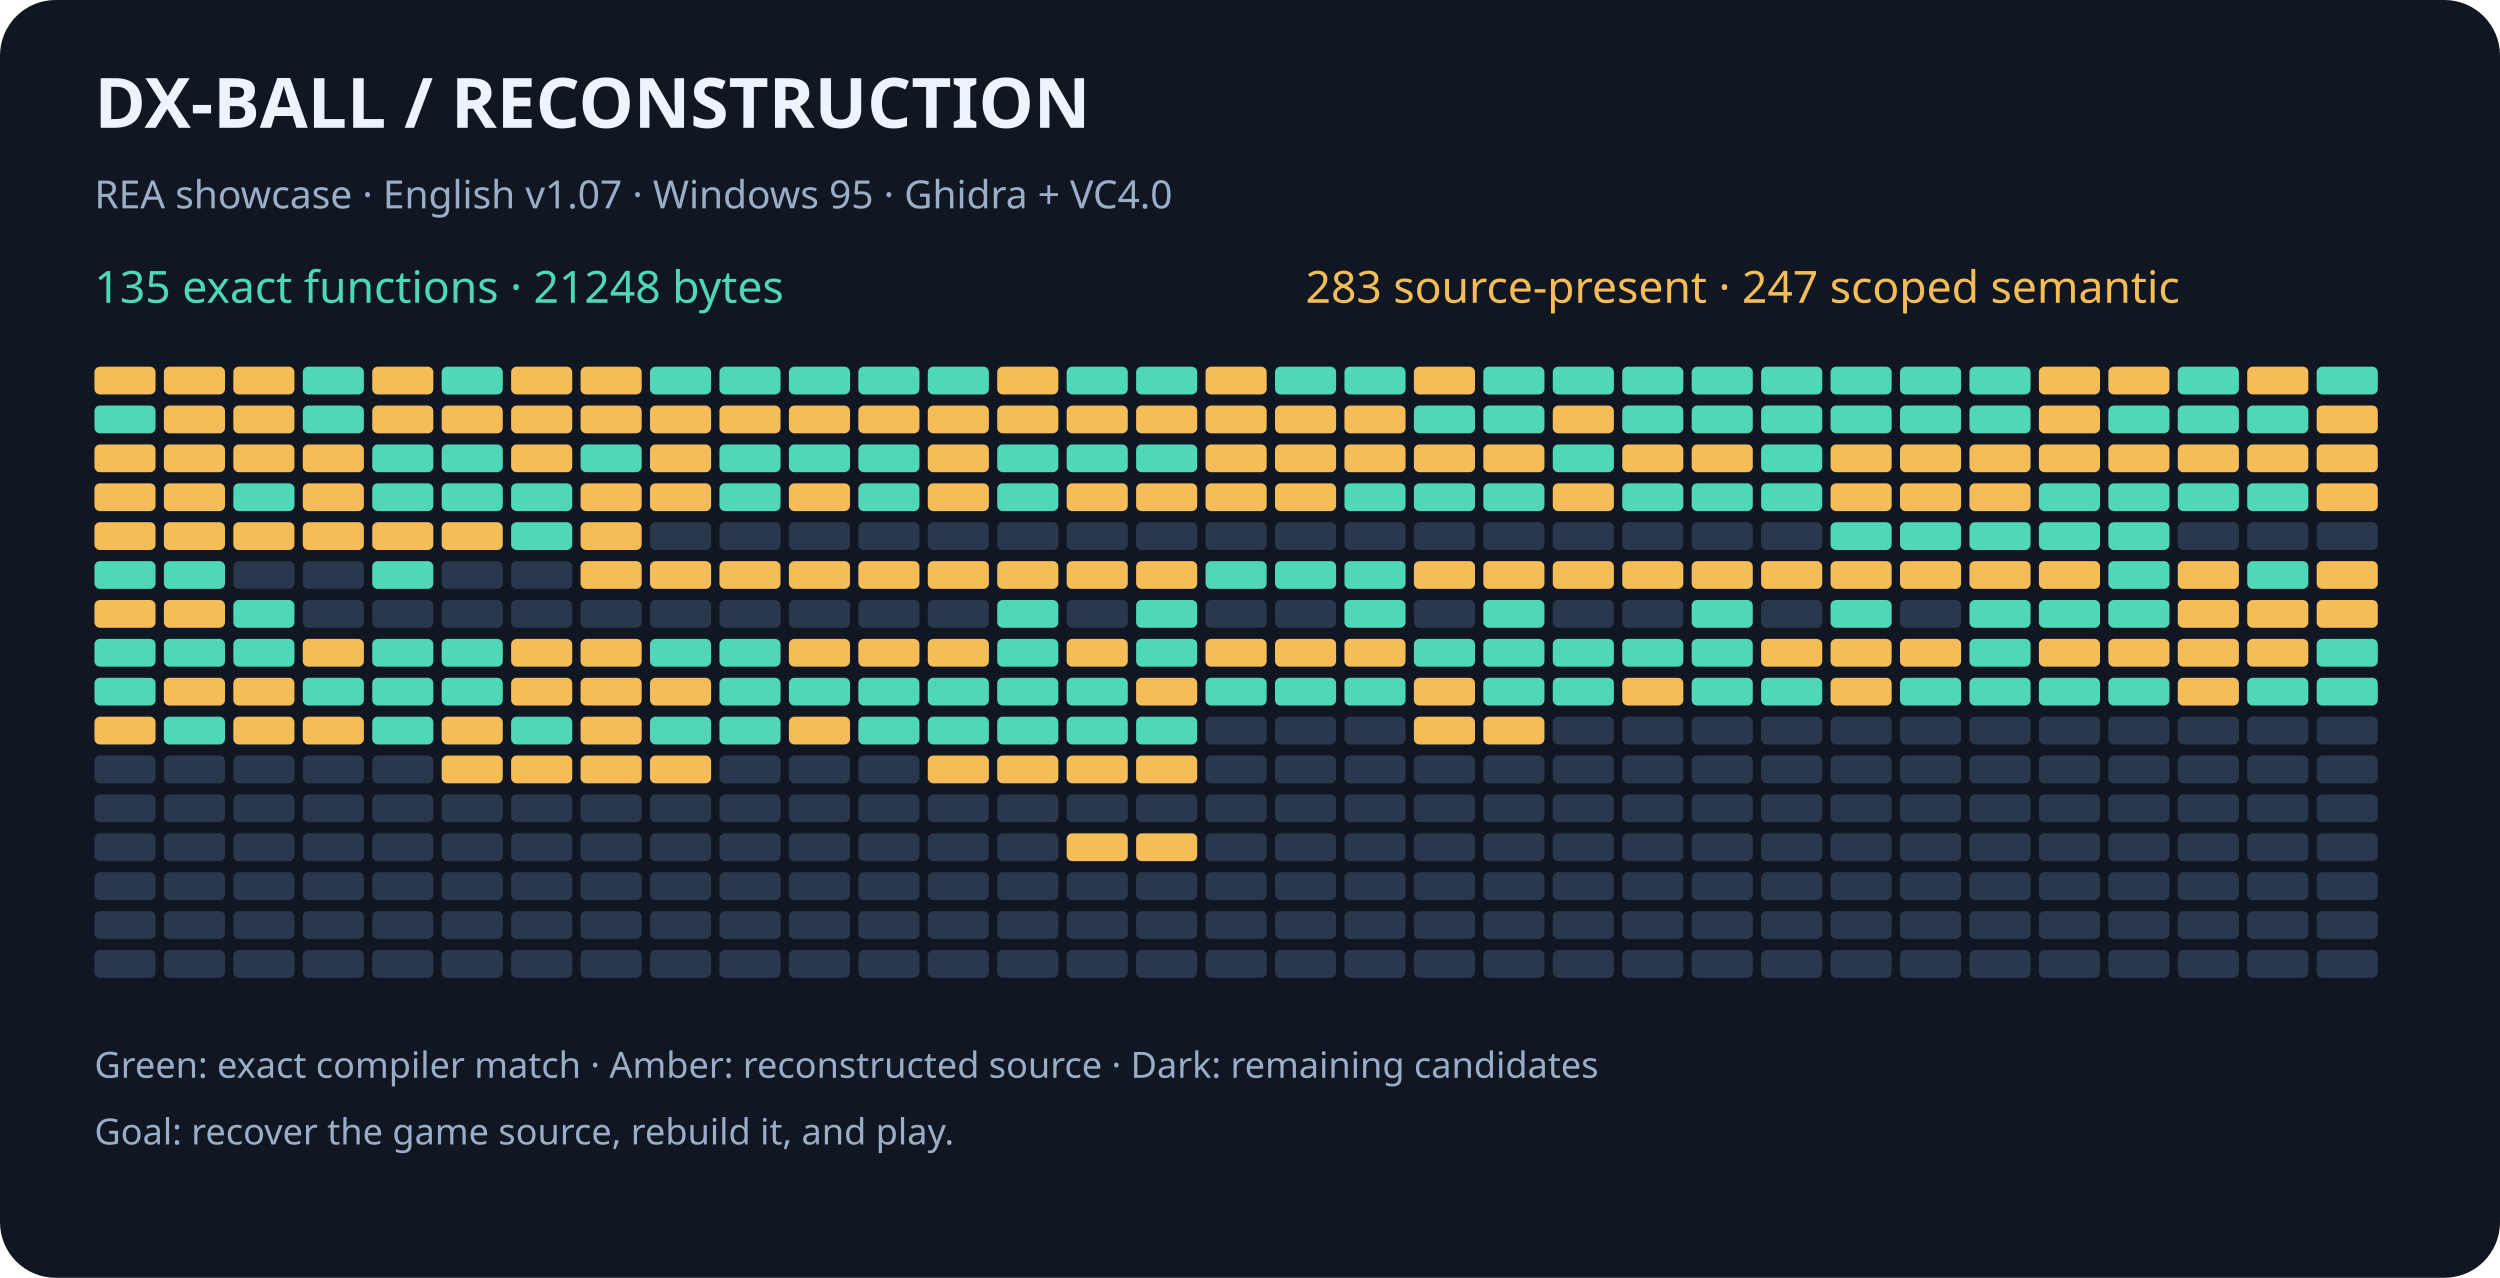
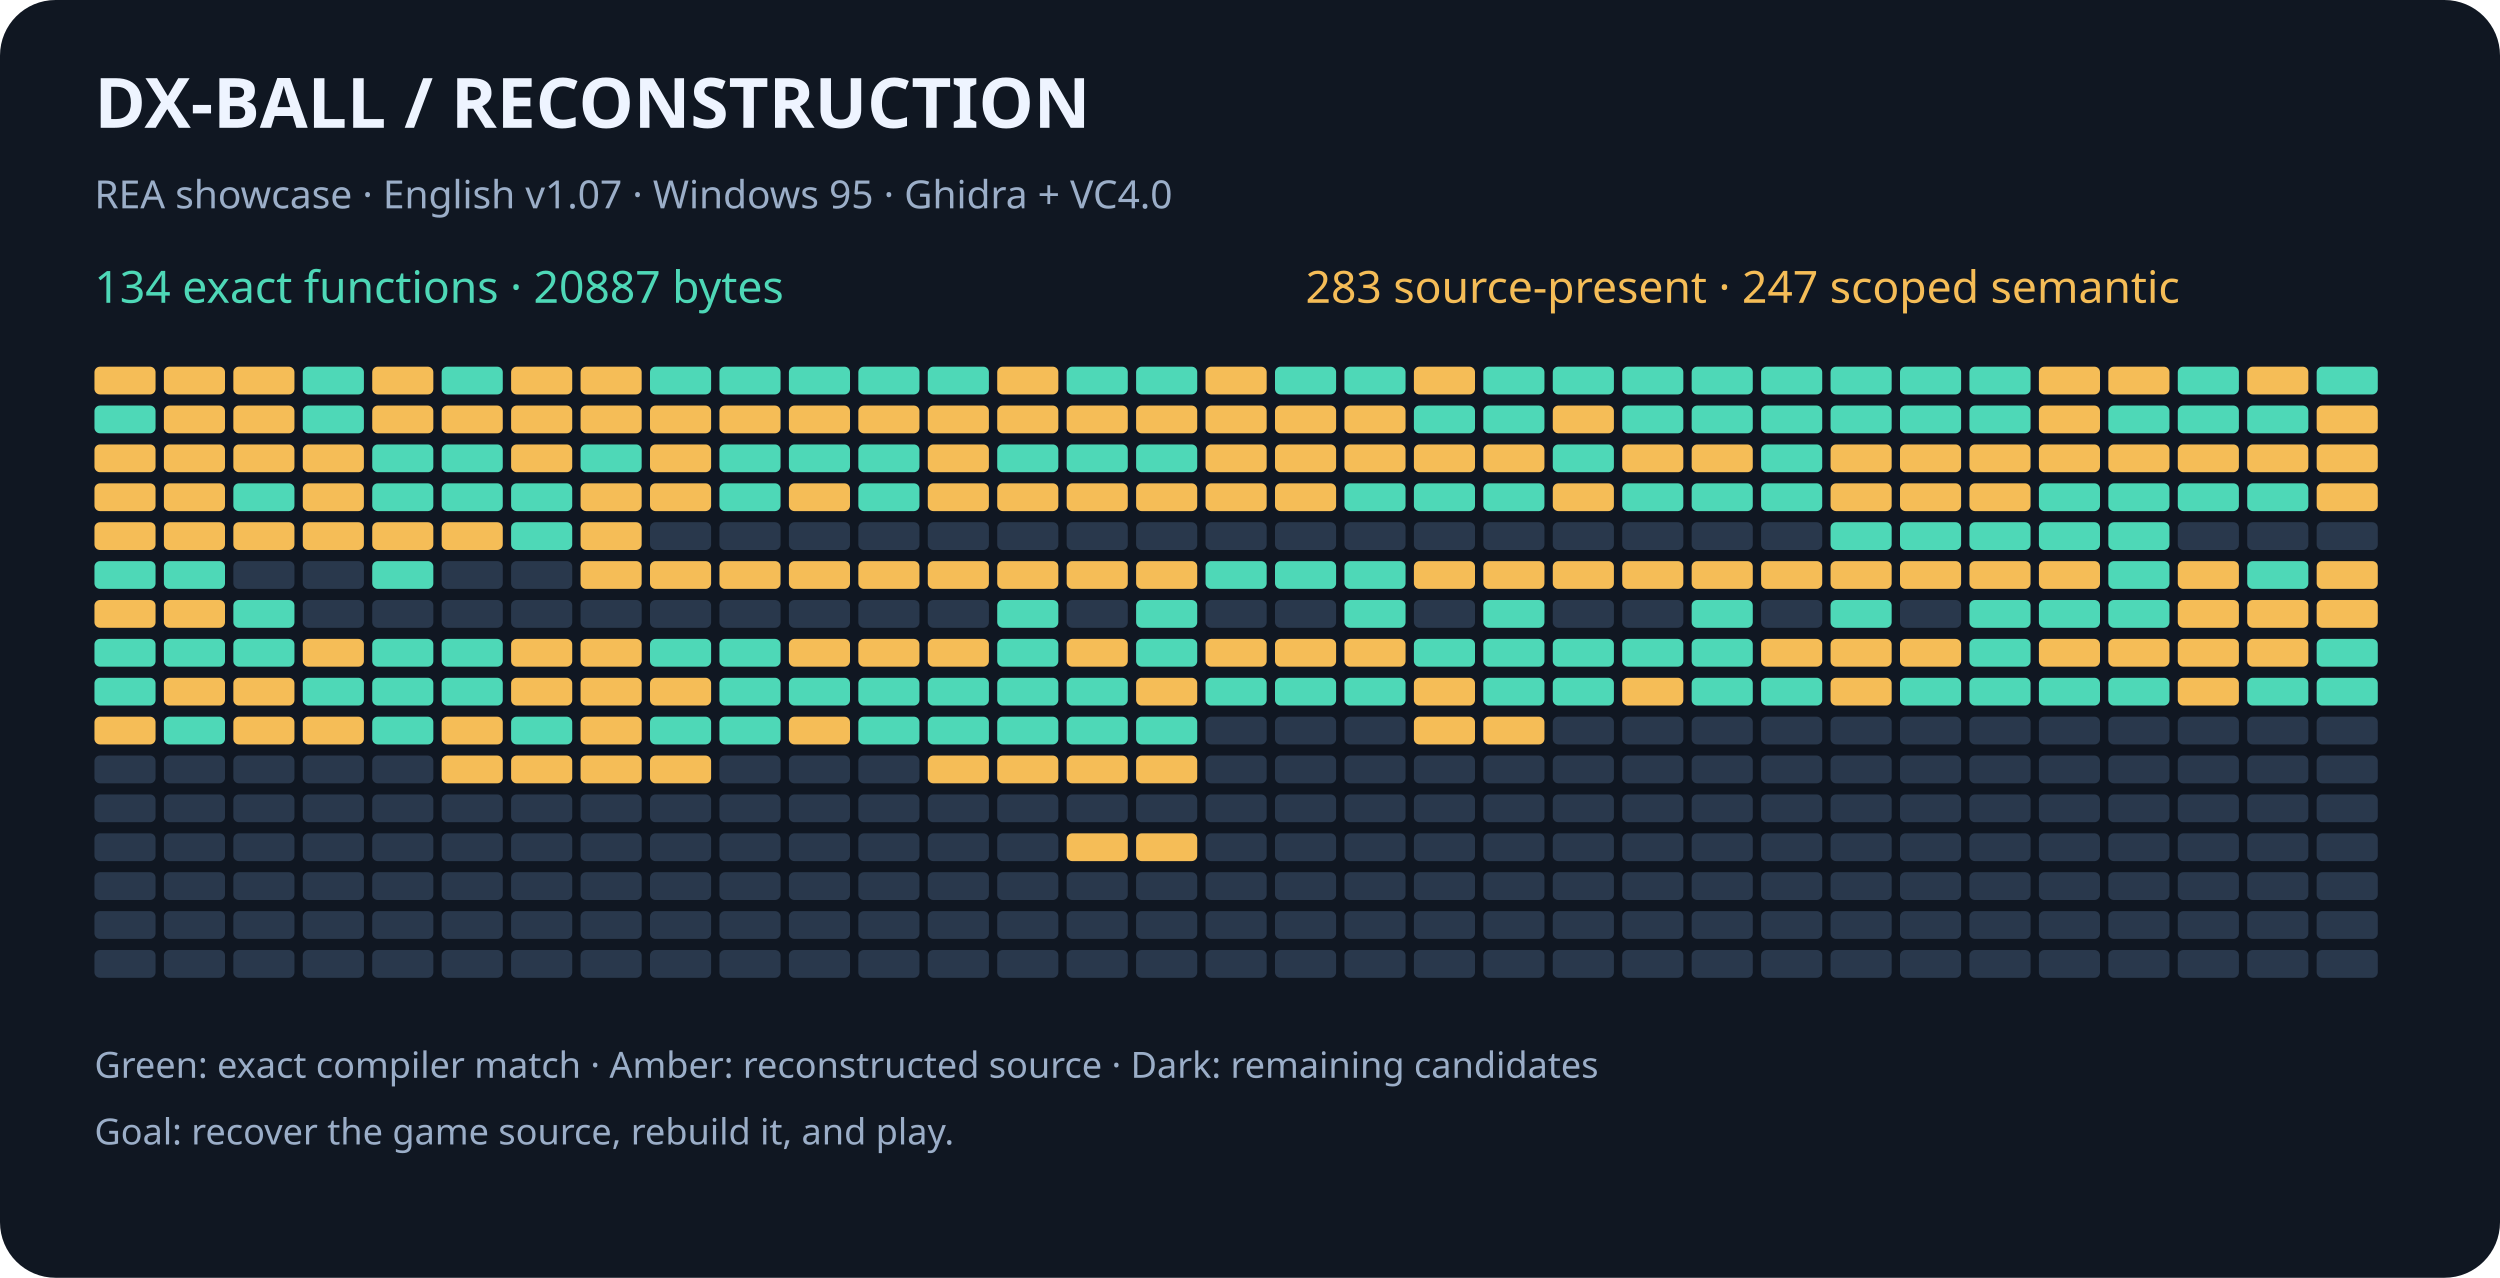
<svg xmlns="http://www.w3.org/2000/svg" width="900" height="460" viewBox="0 0 900 460" role="img" aria-labelledby="title desc">
  <rect width="900" height="460" rx="20" fill="#101722" />
  <g font-family="sans-serif">
    <text x="34" y="46" fill="#eef4ff" font-size="25" font-weight="bold">DX-BALL  /  RECONSTRUCTION</text>
    <text x="34" y="75" fill="#9baec8" font-size="14">REA showcase · English v1.07 · Windows 95 · Ghidra + VC4.0</text>
-     <text x="34" y="109" fill="#4ed8b7" font-size="16">135 exact functions · 21248 bytes</text>
+     <text x="34" y="109" fill="#4ed8b7" font-size="16">134 exact functions · 20887 bytes</text>
    <text x="470" y="109" fill="#f5bd57" font-size="16">283 source-present · 247 scoped semantic</text>
    <rect x="34" y="132" width="22" height="10" rx="2" fill="#f5bd57" />
    <rect x="59" y="132" width="22" height="10" rx="2" fill="#f5bd57" />
    <rect x="84" y="132" width="22" height="10" rx="2" fill="#f5bd57" />
    <rect x="109" y="132" width="22" height="10" rx="2" fill="#4ed8b7" />
    <rect x="134" y="132" width="22" height="10" rx="2" fill="#f5bd57" />
    <rect x="159" y="132" width="22" height="10" rx="2" fill="#4ed8b7" />
    <rect x="184" y="132" width="22" height="10" rx="2" fill="#f5bd57" />
    <rect x="209" y="132" width="22" height="10" rx="2" fill="#f5bd57" />
    <rect x="234" y="132" width="22" height="10" rx="2" fill="#4ed8b7" />
    <rect x="259" y="132" width="22" height="10" rx="2" fill="#4ed8b7" />
    <rect x="284" y="132" width="22" height="10" rx="2" fill="#4ed8b7" />
    <rect x="309" y="132" width="22" height="10" rx="2" fill="#4ed8b7" />
    <rect x="334" y="132" width="22" height="10" rx="2" fill="#4ed8b7" />
    <rect x="359" y="132" width="22" height="10" rx="2" fill="#f5bd57" />
    <rect x="384" y="132" width="22" height="10" rx="2" fill="#4ed8b7" />
    <rect x="409" y="132" width="22" height="10" rx="2" fill="#4ed8b7" />
    <rect x="434" y="132" width="22" height="10" rx="2" fill="#f5bd57" />
    <rect x="459" y="132" width="22" height="10" rx="2" fill="#4ed8b7" />
    <rect x="484" y="132" width="22" height="10" rx="2" fill="#4ed8b7" />
    <rect x="509" y="132" width="22" height="10" rx="2" fill="#f5bd57" />
    <rect x="534" y="132" width="22" height="10" rx="2" fill="#4ed8b7" />
    <rect x="559" y="132" width="22" height="10" rx="2" fill="#4ed8b7" />
    <rect x="584" y="132" width="22" height="10" rx="2" fill="#4ed8b7" />
    <rect x="609" y="132" width="22" height="10" rx="2" fill="#4ed8b7" />
    <rect x="634" y="132" width="22" height="10" rx="2" fill="#4ed8b7" />
    <rect x="659" y="132" width="22" height="10" rx="2" fill="#4ed8b7" />
    <rect x="684" y="132" width="22" height="10" rx="2" fill="#4ed8b7" />
    <rect x="709" y="132" width="22" height="10" rx="2" fill="#4ed8b7" />
    <rect x="734" y="132" width="22" height="10" rx="2" fill="#f5bd57" />
    <rect x="759" y="132" width="22" height="10" rx="2" fill="#f5bd57" />
    <rect x="784" y="132" width="22" height="10" rx="2" fill="#4ed8b7" />
    <rect x="809" y="132" width="22" height="10" rx="2" fill="#f5bd57" />
    <rect x="834" y="132" width="22" height="10" rx="2" fill="#4ed8b7" />
    <rect x="34" y="146" width="22" height="10" rx="2" fill="#4ed8b7" />
    <rect x="59" y="146" width="22" height="10" rx="2" fill="#f5bd57" />
    <rect x="84" y="146" width="22" height="10" rx="2" fill="#f5bd57" />
    <rect x="109" y="146" width="22" height="10" rx="2" fill="#4ed8b7" />
    <rect x="134" y="146" width="22" height="10" rx="2" fill="#f5bd57" />
    <rect x="159" y="146" width="22" height="10" rx="2" fill="#f5bd57" />
    <rect x="184" y="146" width="22" height="10" rx="2" fill="#f5bd57" />
    <rect x="209" y="146" width="22" height="10" rx="2" fill="#f5bd57" />
    <rect x="234" y="146" width="22" height="10" rx="2" fill="#f5bd57" />
    <rect x="259" y="146" width="22" height="10" rx="2" fill="#f5bd57" />
    <rect x="284" y="146" width="22" height="10" rx="2" fill="#f5bd57" />
    <rect x="309" y="146" width="22" height="10" rx="2" fill="#f5bd57" />
    <rect x="334" y="146" width="22" height="10" rx="2" fill="#f5bd57" />
    <rect x="359" y="146" width="22" height="10" rx="2" fill="#f5bd57" />
    <rect x="384" y="146" width="22" height="10" rx="2" fill="#f5bd57" />
    <rect x="409" y="146" width="22" height="10" rx="2" fill="#f5bd57" />
    <rect x="434" y="146" width="22" height="10" rx="2" fill="#f5bd57" />
    <rect x="459" y="146" width="22" height="10" rx="2" fill="#f5bd57" />
    <rect x="484" y="146" width="22" height="10" rx="2" fill="#f5bd57" />
    <rect x="509" y="146" width="22" height="10" rx="2" fill="#4ed8b7" />
    <rect x="534" y="146" width="22" height="10" rx="2" fill="#4ed8b7" />
    <rect x="559" y="146" width="22" height="10" rx="2" fill="#f5bd57" />
    <rect x="584" y="146" width="22" height="10" rx="2" fill="#4ed8b7" />
    <rect x="609" y="146" width="22" height="10" rx="2" fill="#4ed8b7" />
    <rect x="634" y="146" width="22" height="10" rx="2" fill="#4ed8b7" />
    <rect x="659" y="146" width="22" height="10" rx="2" fill="#4ed8b7" />
    <rect x="684" y="146" width="22" height="10" rx="2" fill="#4ed8b7" />
    <rect x="709" y="146" width="22" height="10" rx="2" fill="#4ed8b7" />
    <rect x="734" y="146" width="22" height="10" rx="2" fill="#f5bd57" />
    <rect x="759" y="146" width="22" height="10" rx="2" fill="#4ed8b7" />
    <rect x="784" y="146" width="22" height="10" rx="2" fill="#4ed8b7" />
    <rect x="809" y="146" width="22" height="10" rx="2" fill="#4ed8b7" />
    <rect x="834" y="146" width="22" height="10" rx="2" fill="#f5bd57" />
    <rect x="34" y="160" width="22" height="10" rx="2" fill="#f5bd57" />
    <rect x="59" y="160" width="22" height="10" rx="2" fill="#f5bd57" />
    <rect x="84" y="160" width="22" height="10" rx="2" fill="#f5bd57" />
    <rect x="109" y="160" width="22" height="10" rx="2" fill="#f5bd57" />
    <rect x="134" y="160" width="22" height="10" rx="2" fill="#4ed8b7" />
    <rect x="159" y="160" width="22" height="10" rx="2" fill="#4ed8b7" />
    <rect x="184" y="160" width="22" height="10" rx="2" fill="#f5bd57" />
    <rect x="209" y="160" width="22" height="10" rx="2" fill="#4ed8b7" />
    <rect x="234" y="160" width="22" height="10" rx="2" fill="#f5bd57" />
    <rect x="259" y="160" width="22" height="10" rx="2" fill="#4ed8b7" />
    <rect x="284" y="160" width="22" height="10" rx="2" fill="#4ed8b7" />
    <rect x="309" y="160" width="22" height="10" rx="2" fill="#4ed8b7" />
    <rect x="334" y="160" width="22" height="10" rx="2" fill="#f5bd57" />
    <rect x="359" y="160" width="22" height="10" rx="2" fill="#4ed8b7" />
    <rect x="384" y="160" width="22" height="10" rx="2" fill="#4ed8b7" />
    <rect x="409" y="160" width="22" height="10" rx="2" fill="#4ed8b7" />
    <rect x="434" y="160" width="22" height="10" rx="2" fill="#f5bd57" />
    <rect x="459" y="160" width="22" height="10" rx="2" fill="#f5bd57" />
    <rect x="484" y="160" width="22" height="10" rx="2" fill="#f5bd57" />
    <rect x="509" y="160" width="22" height="10" rx="2" fill="#f5bd57" />
    <rect x="534" y="160" width="22" height="10" rx="2" fill="#f5bd57" />
    <rect x="559" y="160" width="22" height="10" rx="2" fill="#4ed8b7" />
    <rect x="584" y="160" width="22" height="10" rx="2" fill="#f5bd57" />
    <rect x="609" y="160" width="22" height="10" rx="2" fill="#f5bd57" />
    <rect x="634" y="160" width="22" height="10" rx="2" fill="#4ed8b7" />
    <rect x="659" y="160" width="22" height="10" rx="2" fill="#f5bd57" />
    <rect x="684" y="160" width="22" height="10" rx="2" fill="#f5bd57" />
    <rect x="709" y="160" width="22" height="10" rx="2" fill="#f5bd57" />
    <rect x="734" y="160" width="22" height="10" rx="2" fill="#f5bd57" />
    <rect x="759" y="160" width="22" height="10" rx="2" fill="#f5bd57" />
    <rect x="784" y="160" width="22" height="10" rx="2" fill="#f5bd57" />
    <rect x="809" y="160" width="22" height="10" rx="2" fill="#f5bd57" />
    <rect x="834" y="160" width="22" height="10" rx="2" fill="#f5bd57" />
    <rect x="34" y="174" width="22" height="10" rx="2" fill="#f5bd57" />
    <rect x="59" y="174" width="22" height="10" rx="2" fill="#f5bd57" />
    <rect x="84" y="174" width="22" height="10" rx="2" fill="#4ed8b7" />
    <rect x="109" y="174" width="22" height="10" rx="2" fill="#f5bd57" />
    <rect x="134" y="174" width="22" height="10" rx="2" fill="#4ed8b7" />
    <rect x="159" y="174" width="22" height="10" rx="2" fill="#4ed8b7" />
    <rect x="184" y="174" width="22" height="10" rx="2" fill="#4ed8b7" />
    <rect x="209" y="174" width="22" height="10" rx="2" fill="#f5bd57" />
    <rect x="234" y="174" width="22" height="10" rx="2" fill="#f5bd57" />
    <rect x="259" y="174" width="22" height="10" rx="2" fill="#4ed8b7" />
    <rect x="284" y="174" width="22" height="10" rx="2" fill="#f5bd57" />
    <rect x="309" y="174" width="22" height="10" rx="2" fill="#4ed8b7" />
    <rect x="334" y="174" width="22" height="10" rx="2" fill="#f5bd57" />
-     <rect x="359" y="174" width="22" height="10" rx="2" fill="#4ed8b7" />
+     <rect x="359" y="174" width="22" height="10" rx="2" fill="#f5bd57" />
    <rect x="384" y="174" width="22" height="10" rx="2" fill="#f5bd57" />
    <rect x="409" y="174" width="22" height="10" rx="2" fill="#f5bd57" />
    <rect x="434" y="174" width="22" height="10" rx="2" fill="#f5bd57" />
    <rect x="459" y="174" width="22" height="10" rx="2" fill="#f5bd57" />
    <rect x="484" y="174" width="22" height="10" rx="2" fill="#4ed8b7" />
    <rect x="509" y="174" width="22" height="10" rx="2" fill="#4ed8b7" />
    <rect x="534" y="174" width="22" height="10" rx="2" fill="#4ed8b7" />
    <rect x="559" y="174" width="22" height="10" rx="2" fill="#f5bd57" />
    <rect x="584" y="174" width="22" height="10" rx="2" fill="#4ed8b7" />
    <rect x="609" y="174" width="22" height="10" rx="2" fill="#4ed8b7" />
    <rect x="634" y="174" width="22" height="10" rx="2" fill="#4ed8b7" />
    <rect x="659" y="174" width="22" height="10" rx="2" fill="#f5bd57" />
    <rect x="684" y="174" width="22" height="10" rx="2" fill="#f5bd57" />
    <rect x="709" y="174" width="22" height="10" rx="2" fill="#f5bd57" />
    <rect x="734" y="174" width="22" height="10" rx="2" fill="#4ed8b7" />
    <rect x="759" y="174" width="22" height="10" rx="2" fill="#4ed8b7" />
    <rect x="784" y="174" width="22" height="10" rx="2" fill="#4ed8b7" />
    <rect x="809" y="174" width="22" height="10" rx="2" fill="#4ed8b7" />
    <rect x="834" y="174" width="22" height="10" rx="2" fill="#f5bd57" />
    <rect x="34" y="188" width="22" height="10" rx="2" fill="#f5bd57" />
    <rect x="59" y="188" width="22" height="10" rx="2" fill="#f5bd57" />
    <rect x="84" y="188" width="22" height="10" rx="2" fill="#f5bd57" />
    <rect x="109" y="188" width="22" height="10" rx="2" fill="#f5bd57" />
    <rect x="134" y="188" width="22" height="10" rx="2" fill="#f5bd57" />
    <rect x="159" y="188" width="22" height="10" rx="2" fill="#f5bd57" />
    <rect x="184" y="188" width="22" height="10" rx="2" fill="#4ed8b7" />
    <rect x="209" y="188" width="22" height="10" rx="2" fill="#f5bd57" />
    <rect x="234" y="188" width="22" height="10" rx="2" fill="#29384c" />
    <rect x="259" y="188" width="22" height="10" rx="2" fill="#29384c" />
    <rect x="284" y="188" width="22" height="10" rx="2" fill="#29384c" />
    <rect x="309" y="188" width="22" height="10" rx="2" fill="#29384c" />
    <rect x="334" y="188" width="22" height="10" rx="2" fill="#29384c" />
    <rect x="359" y="188" width="22" height="10" rx="2" fill="#29384c" />
    <rect x="384" y="188" width="22" height="10" rx="2" fill="#29384c" />
    <rect x="409" y="188" width="22" height="10" rx="2" fill="#29384c" />
    <rect x="434" y="188" width="22" height="10" rx="2" fill="#29384c" />
    <rect x="459" y="188" width="22" height="10" rx="2" fill="#29384c" />
    <rect x="484" y="188" width="22" height="10" rx="2" fill="#29384c" />
    <rect x="509" y="188" width="22" height="10" rx="2" fill="#29384c" />
    <rect x="534" y="188" width="22" height="10" rx="2" fill="#29384c" />
    <rect x="559" y="188" width="22" height="10" rx="2" fill="#29384c" />
    <rect x="584" y="188" width="22" height="10" rx="2" fill="#29384c" />
    <rect x="609" y="188" width="22" height="10" rx="2" fill="#29384c" />
    <rect x="634" y="188" width="22" height="10" rx="2" fill="#29384c" />
    <rect x="659" y="188" width="22" height="10" rx="2" fill="#4ed8b7" />
    <rect x="684" y="188" width="22" height="10" rx="2" fill="#4ed8b7" />
    <rect x="709" y="188" width="22" height="10" rx="2" fill="#4ed8b7" />
    <rect x="734" y="188" width="22" height="10" rx="2" fill="#4ed8b7" />
    <rect x="759" y="188" width="22" height="10" rx="2" fill="#4ed8b7" />
    <rect x="784" y="188" width="22" height="10" rx="2" fill="#29384c" />
    <rect x="809" y="188" width="22" height="10" rx="2" fill="#29384c" />
    <rect x="834" y="188" width="22" height="10" rx="2" fill="#29384c" />
    <rect x="34" y="202" width="22" height="10" rx="2" fill="#4ed8b7" />
    <rect x="59" y="202" width="22" height="10" rx="2" fill="#4ed8b7" />
    <rect x="84" y="202" width="22" height="10" rx="2" fill="#29384c" />
    <rect x="109" y="202" width="22" height="10" rx="2" fill="#29384c" />
    <rect x="134" y="202" width="22" height="10" rx="2" fill="#4ed8b7" />
    <rect x="159" y="202" width="22" height="10" rx="2" fill="#29384c" />
    <rect x="184" y="202" width="22" height="10" rx="2" fill="#29384c" />
    <rect x="209" y="202" width="22" height="10" rx="2" fill="#f5bd57" />
    <rect x="234" y="202" width="22" height="10" rx="2" fill="#f5bd57" />
    <rect x="259" y="202" width="22" height="10" rx="2" fill="#f5bd57" />
    <rect x="284" y="202" width="22" height="10" rx="2" fill="#f5bd57" />
    <rect x="309" y="202" width="22" height="10" rx="2" fill="#f5bd57" />
    <rect x="334" y="202" width="22" height="10" rx="2" fill="#f5bd57" />
    <rect x="359" y="202" width="22" height="10" rx="2" fill="#f5bd57" />
    <rect x="384" y="202" width="22" height="10" rx="2" fill="#f5bd57" />
    <rect x="409" y="202" width="22" height="10" rx="2" fill="#f5bd57" />
    <rect x="434" y="202" width="22" height="10" rx="2" fill="#4ed8b7" />
    <rect x="459" y="202" width="22" height="10" rx="2" fill="#4ed8b7" />
    <rect x="484" y="202" width="22" height="10" rx="2" fill="#4ed8b7" />
    <rect x="509" y="202" width="22" height="10" rx="2" fill="#f5bd57" />
    <rect x="534" y="202" width="22" height="10" rx="2" fill="#f5bd57" />
    <rect x="559" y="202" width="22" height="10" rx="2" fill="#f5bd57" />
    <rect x="584" y="202" width="22" height="10" rx="2" fill="#f5bd57" />
    <rect x="609" y="202" width="22" height="10" rx="2" fill="#f5bd57" />
    <rect x="634" y="202" width="22" height="10" rx="2" fill="#f5bd57" />
    <rect x="659" y="202" width="22" height="10" rx="2" fill="#f5bd57" />
    <rect x="684" y="202" width="22" height="10" rx="2" fill="#f5bd57" />
    <rect x="709" y="202" width="22" height="10" rx="2" fill="#f5bd57" />
    <rect x="734" y="202" width="22" height="10" rx="2" fill="#f5bd57" />
    <rect x="759" y="202" width="22" height="10" rx="2" fill="#4ed8b7" />
    <rect x="784" y="202" width="22" height="10" rx="2" fill="#f5bd57" />
    <rect x="809" y="202" width="22" height="10" rx="2" fill="#4ed8b7" />
    <rect x="834" y="202" width="22" height="10" rx="2" fill="#f5bd57" />
    <rect x="34" y="216" width="22" height="10" rx="2" fill="#f5bd57" />
    <rect x="59" y="216" width="22" height="10" rx="2" fill="#f5bd57" />
    <rect x="84" y="216" width="22" height="10" rx="2" fill="#4ed8b7" />
    <rect x="109" y="216" width="22" height="10" rx="2" fill="#29384c" />
    <rect x="134" y="216" width="22" height="10" rx="2" fill="#29384c" />
    <rect x="159" y="216" width="22" height="10" rx="2" fill="#29384c" />
    <rect x="184" y="216" width="22" height="10" rx="2" fill="#29384c" />
    <rect x="209" y="216" width="22" height="10" rx="2" fill="#29384c" />
    <rect x="234" y="216" width="22" height="10" rx="2" fill="#29384c" />
    <rect x="259" y="216" width="22" height="10" rx="2" fill="#29384c" />
    <rect x="284" y="216" width="22" height="10" rx="2" fill="#29384c" />
    <rect x="309" y="216" width="22" height="10" rx="2" fill="#29384c" />
    <rect x="334" y="216" width="22" height="10" rx="2" fill="#29384c" />
    <rect x="359" y="216" width="22" height="10" rx="2" fill="#4ed8b7" />
    <rect x="384" y="216" width="22" height="10" rx="2" fill="#29384c" />
    <rect x="409" y="216" width="22" height="10" rx="2" fill="#4ed8b7" />
    <rect x="434" y="216" width="22" height="10" rx="2" fill="#29384c" />
    <rect x="459" y="216" width="22" height="10" rx="2" fill="#29384c" />
    <rect x="484" y="216" width="22" height="10" rx="2" fill="#4ed8b7" />
    <rect x="509" y="216" width="22" height="10" rx="2" fill="#29384c" />
    <rect x="534" y="216" width="22" height="10" rx="2" fill="#4ed8b7" />
    <rect x="559" y="216" width="22" height="10" rx="2" fill="#29384c" />
    <rect x="584" y="216" width="22" height="10" rx="2" fill="#29384c" />
    <rect x="609" y="216" width="22" height="10" rx="2" fill="#4ed8b7" />
    <rect x="634" y="216" width="22" height="10" rx="2" fill="#29384c" />
    <rect x="659" y="216" width="22" height="10" rx="2" fill="#4ed8b7" />
    <rect x="684" y="216" width="22" height="10" rx="2" fill="#29384c" />
    <rect x="709" y="216" width="22" height="10" rx="2" fill="#4ed8b7" />
    <rect x="734" y="216" width="22" height="10" rx="2" fill="#4ed8b7" />
    <rect x="759" y="216" width="22" height="10" rx="2" fill="#4ed8b7" />
    <rect x="784" y="216" width="22" height="10" rx="2" fill="#f5bd57" />
    <rect x="809" y="216" width="22" height="10" rx="2" fill="#f5bd57" />
    <rect x="834" y="216" width="22" height="10" rx="2" fill="#f5bd57" />
    <rect x="34" y="230" width="22" height="10" rx="2" fill="#4ed8b7" />
    <rect x="59" y="230" width="22" height="10" rx="2" fill="#4ed8b7" />
    <rect x="84" y="230" width="22" height="10" rx="2" fill="#4ed8b7" />
    <rect x="109" y="230" width="22" height="10" rx="2" fill="#f5bd57" />
    <rect x="134" y="230" width="22" height="10" rx="2" fill="#4ed8b7" />
    <rect x="159" y="230" width="22" height="10" rx="2" fill="#4ed8b7" />
    <rect x="184" y="230" width="22" height="10" rx="2" fill="#f5bd57" />
    <rect x="209" y="230" width="22" height="10" rx="2" fill="#f5bd57" />
    <rect x="234" y="230" width="22" height="10" rx="2" fill="#4ed8b7" />
    <rect x="259" y="230" width="22" height="10" rx="2" fill="#4ed8b7" />
    <rect x="284" y="230" width="22" height="10" rx="2" fill="#f5bd57" />
    <rect x="309" y="230" width="22" height="10" rx="2" fill="#f5bd57" />
    <rect x="334" y="230" width="22" height="10" rx="2" fill="#f5bd57" />
    <rect x="359" y="230" width="22" height="10" rx="2" fill="#4ed8b7" />
    <rect x="384" y="230" width="22" height="10" rx="2" fill="#f5bd57" />
    <rect x="409" y="230" width="22" height="10" rx="2" fill="#4ed8b7" />
    <rect x="434" y="230" width="22" height="10" rx="2" fill="#f5bd57" />
    <rect x="459" y="230" width="22" height="10" rx="2" fill="#f5bd57" />
    <rect x="484" y="230" width="22" height="10" rx="2" fill="#f5bd57" />
    <rect x="509" y="230" width="22" height="10" rx="2" fill="#4ed8b7" />
    <rect x="534" y="230" width="22" height="10" rx="2" fill="#4ed8b7" />
    <rect x="559" y="230" width="22" height="10" rx="2" fill="#4ed8b7" />
    <rect x="584" y="230" width="22" height="10" rx="2" fill="#4ed8b7" />
    <rect x="609" y="230" width="22" height="10" rx="2" fill="#4ed8b7" />
    <rect x="634" y="230" width="22" height="10" rx="2" fill="#f5bd57" />
    <rect x="659" y="230" width="22" height="10" rx="2" fill="#f5bd57" />
    <rect x="684" y="230" width="22" height="10" rx="2" fill="#f5bd57" />
    <rect x="709" y="230" width="22" height="10" rx="2" fill="#4ed8b7" />
    <rect x="734" y="230" width="22" height="10" rx="2" fill="#f5bd57" />
    <rect x="759" y="230" width="22" height="10" rx="2" fill="#f5bd57" />
    <rect x="784" y="230" width="22" height="10" rx="2" fill="#f5bd57" />
    <rect x="809" y="230" width="22" height="10" rx="2" fill="#f5bd57" />
    <rect x="834" y="230" width="22" height="10" rx="2" fill="#4ed8b7" />
    <rect x="34" y="244" width="22" height="10" rx="2" fill="#4ed8b7" />
    <rect x="59" y="244" width="22" height="10" rx="2" fill="#f5bd57" />
    <rect x="84" y="244" width="22" height="10" rx="2" fill="#f5bd57" />
    <rect x="109" y="244" width="22" height="10" rx="2" fill="#4ed8b7" />
    <rect x="134" y="244" width="22" height="10" rx="2" fill="#4ed8b7" />
    <rect x="159" y="244" width="22" height="10" rx="2" fill="#4ed8b7" />
    <rect x="184" y="244" width="22" height="10" rx="2" fill="#f5bd57" />
    <rect x="209" y="244" width="22" height="10" rx="2" fill="#f5bd57" />
    <rect x="234" y="244" width="22" height="10" rx="2" fill="#f5bd57" />
    <rect x="259" y="244" width="22" height="10" rx="2" fill="#4ed8b7" />
    <rect x="284" y="244" width="22" height="10" rx="2" fill="#4ed8b7" />
    <rect x="309" y="244" width="22" height="10" rx="2" fill="#4ed8b7" />
    <rect x="334" y="244" width="22" height="10" rx="2" fill="#4ed8b7" />
    <rect x="359" y="244" width="22" height="10" rx="2" fill="#4ed8b7" />
    <rect x="384" y="244" width="22" height="10" rx="2" fill="#4ed8b7" />
    <rect x="409" y="244" width="22" height="10" rx="2" fill="#f5bd57" />
    <rect x="434" y="244" width="22" height="10" rx="2" fill="#4ed8b7" />
    <rect x="459" y="244" width="22" height="10" rx="2" fill="#4ed8b7" />
    <rect x="484" y="244" width="22" height="10" rx="2" fill="#4ed8b7" />
    <rect x="509" y="244" width="22" height="10" rx="2" fill="#f5bd57" />
    <rect x="534" y="244" width="22" height="10" rx="2" fill="#4ed8b7" />
    <rect x="559" y="244" width="22" height="10" rx="2" fill="#4ed8b7" />
    <rect x="584" y="244" width="22" height="10" rx="2" fill="#f5bd57" />
    <rect x="609" y="244" width="22" height="10" rx="2" fill="#4ed8b7" />
    <rect x="634" y="244" width="22" height="10" rx="2" fill="#4ed8b7" />
    <rect x="659" y="244" width="22" height="10" rx="2" fill="#f5bd57" />
    <rect x="684" y="244" width="22" height="10" rx="2" fill="#4ed8b7" />
    <rect x="709" y="244" width="22" height="10" rx="2" fill="#4ed8b7" />
    <rect x="734" y="244" width="22" height="10" rx="2" fill="#4ed8b7" />
    <rect x="759" y="244" width="22" height="10" rx="2" fill="#4ed8b7" />
    <rect x="784" y="244" width="22" height="10" rx="2" fill="#f5bd57" />
    <rect x="809" y="244" width="22" height="10" rx="2" fill="#4ed8b7" />
    <rect x="834" y="244" width="22" height="10" rx="2" fill="#4ed8b7" />
    <rect x="34" y="258" width="22" height="10" rx="2" fill="#f5bd57" />
    <rect x="59" y="258" width="22" height="10" rx="2" fill="#4ed8b7" />
    <rect x="84" y="258" width="22" height="10" rx="2" fill="#f5bd57" />
    <rect x="109" y="258" width="22" height="10" rx="2" fill="#f5bd57" />
    <rect x="134" y="258" width="22" height="10" rx="2" fill="#4ed8b7" />
    <rect x="159" y="258" width="22" height="10" rx="2" fill="#f5bd57" />
    <rect x="184" y="258" width="22" height="10" rx="2" fill="#4ed8b7" />
    <rect x="209" y="258" width="22" height="10" rx="2" fill="#f5bd57" />
    <rect x="234" y="258" width="22" height="10" rx="2" fill="#4ed8b7" />
    <rect x="259" y="258" width="22" height="10" rx="2" fill="#4ed8b7" />
    <rect x="284" y="258" width="22" height="10" rx="2" fill="#f5bd57" />
    <rect x="309" y="258" width="22" height="10" rx="2" fill="#4ed8b7" />
    <rect x="334" y="258" width="22" height="10" rx="2" fill="#4ed8b7" />
    <rect x="359" y="258" width="22" height="10" rx="2" fill="#4ed8b7" />
    <rect x="384" y="258" width="22" height="10" rx="2" fill="#4ed8b7" />
    <rect x="409" y="258" width="22" height="10" rx="2" fill="#4ed8b7" />
    <rect x="434" y="258" width="22" height="10" rx="2" fill="#29384c" />
    <rect x="459" y="258" width="22" height="10" rx="2" fill="#29384c" />
    <rect x="484" y="258" width="22" height="10" rx="2" fill="#29384c" />
    <rect x="509" y="258" width="22" height="10" rx="2" fill="#f5bd57" />
    <rect x="534" y="258" width="22" height="10" rx="2" fill="#f5bd57" />
    <rect x="559" y="258" width="22" height="10" rx="2" fill="#29384c" />
    <rect x="584" y="258" width="22" height="10" rx="2" fill="#29384c" />
    <rect x="609" y="258" width="22" height="10" rx="2" fill="#29384c" />
    <rect x="634" y="258" width="22" height="10" rx="2" fill="#29384c" />
    <rect x="659" y="258" width="22" height="10" rx="2" fill="#29384c" />
    <rect x="684" y="258" width="22" height="10" rx="2" fill="#29384c" />
    <rect x="709" y="258" width="22" height="10" rx="2" fill="#29384c" />
    <rect x="734" y="258" width="22" height="10" rx="2" fill="#29384c" />
    <rect x="759" y="258" width="22" height="10" rx="2" fill="#29384c" />
    <rect x="784" y="258" width="22" height="10" rx="2" fill="#29384c" />
    <rect x="809" y="258" width="22" height="10" rx="2" fill="#29384c" />
    <rect x="834" y="258" width="22" height="10" rx="2" fill="#29384c" />
    <rect x="34" y="272" width="22" height="10" rx="2" fill="#29384c" />
    <rect x="59" y="272" width="22" height="10" rx="2" fill="#29384c" />
    <rect x="84" y="272" width="22" height="10" rx="2" fill="#29384c" />
    <rect x="109" y="272" width="22" height="10" rx="2" fill="#29384c" />
    <rect x="134" y="272" width="22" height="10" rx="2" fill="#29384c" />
    <rect x="159" y="272" width="22" height="10" rx="2" fill="#f5bd57" />
    <rect x="184" y="272" width="22" height="10" rx="2" fill="#f5bd57" />
    <rect x="209" y="272" width="22" height="10" rx="2" fill="#f5bd57" />
    <rect x="234" y="272" width="22" height="10" rx="2" fill="#f5bd57" />
    <rect x="259" y="272" width="22" height="10" rx="2" fill="#29384c" />
    <rect x="284" y="272" width="22" height="10" rx="2" fill="#29384c" />
    <rect x="309" y="272" width="22" height="10" rx="2" fill="#29384c" />
    <rect x="334" y="272" width="22" height="10" rx="2" fill="#f5bd57" />
    <rect x="359" y="272" width="22" height="10" rx="2" fill="#f5bd57" />
    <rect x="384" y="272" width="22" height="10" rx="2" fill="#f5bd57" />
    <rect x="409" y="272" width="22" height="10" rx="2" fill="#f5bd57" />
    <rect x="434" y="272" width="22" height="10" rx="2" fill="#29384c" />
    <rect x="459" y="272" width="22" height="10" rx="2" fill="#29384c" />
    <rect x="484" y="272" width="22" height="10" rx="2" fill="#29384c" />
    <rect x="509" y="272" width="22" height="10" rx="2" fill="#29384c" />
    <rect x="534" y="272" width="22" height="10" rx="2" fill="#29384c" />
    <rect x="559" y="272" width="22" height="10" rx="2" fill="#29384c" />
    <rect x="584" y="272" width="22" height="10" rx="2" fill="#29384c" />
    <rect x="609" y="272" width="22" height="10" rx="2" fill="#29384c" />
    <rect x="634" y="272" width="22" height="10" rx="2" fill="#29384c" />
    <rect x="659" y="272" width="22" height="10" rx="2" fill="#29384c" />
    <rect x="684" y="272" width="22" height="10" rx="2" fill="#29384c" />
    <rect x="709" y="272" width="22" height="10" rx="2" fill="#29384c" />
    <rect x="734" y="272" width="22" height="10" rx="2" fill="#29384c" />
    <rect x="759" y="272" width="22" height="10" rx="2" fill="#29384c" />
    <rect x="784" y="272" width="22" height="10" rx="2" fill="#29384c" />
    <rect x="809" y="272" width="22" height="10" rx="2" fill="#29384c" />
    <rect x="834" y="272" width="22" height="10" rx="2" fill="#29384c" />
    <rect x="34" y="286" width="22" height="10" rx="2" fill="#29384c" />
    <rect x="59" y="286" width="22" height="10" rx="2" fill="#29384c" />
    <rect x="84" y="286" width="22" height="10" rx="2" fill="#29384c" />
    <rect x="109" y="286" width="22" height="10" rx="2" fill="#29384c" />
    <rect x="134" y="286" width="22" height="10" rx="2" fill="#29384c" />
    <rect x="159" y="286" width="22" height="10" rx="2" fill="#29384c" />
    <rect x="184" y="286" width="22" height="10" rx="2" fill="#29384c" />
    <rect x="209" y="286" width="22" height="10" rx="2" fill="#29384c" />
    <rect x="234" y="286" width="22" height="10" rx="2" fill="#29384c" />
    <rect x="259" y="286" width="22" height="10" rx="2" fill="#29384c" />
    <rect x="284" y="286" width="22" height="10" rx="2" fill="#29384c" />
    <rect x="309" y="286" width="22" height="10" rx="2" fill="#29384c" />
    <rect x="334" y="286" width="22" height="10" rx="2" fill="#29384c" />
    <rect x="359" y="286" width="22" height="10" rx="2" fill="#29384c" />
    <rect x="384" y="286" width="22" height="10" rx="2" fill="#29384c" />
    <rect x="409" y="286" width="22" height="10" rx="2" fill="#29384c" />
    <rect x="434" y="286" width="22" height="10" rx="2" fill="#29384c" />
    <rect x="459" y="286" width="22" height="10" rx="2" fill="#29384c" />
    <rect x="484" y="286" width="22" height="10" rx="2" fill="#29384c" />
    <rect x="509" y="286" width="22" height="10" rx="2" fill="#29384c" />
    <rect x="534" y="286" width="22" height="10" rx="2" fill="#29384c" />
    <rect x="559" y="286" width="22" height="10" rx="2" fill="#29384c" />
    <rect x="584" y="286" width="22" height="10" rx="2" fill="#29384c" />
    <rect x="609" y="286" width="22" height="10" rx="2" fill="#29384c" />
    <rect x="634" y="286" width="22" height="10" rx="2" fill="#29384c" />
    <rect x="659" y="286" width="22" height="10" rx="2" fill="#29384c" />
    <rect x="684" y="286" width="22" height="10" rx="2" fill="#29384c" />
    <rect x="709" y="286" width="22" height="10" rx="2" fill="#29384c" />
    <rect x="734" y="286" width="22" height="10" rx="2" fill="#29384c" />
    <rect x="759" y="286" width="22" height="10" rx="2" fill="#29384c" />
    <rect x="784" y="286" width="22" height="10" rx="2" fill="#29384c" />
    <rect x="809" y="286" width="22" height="10" rx="2" fill="#29384c" />
    <rect x="834" y="286" width="22" height="10" rx="2" fill="#29384c" />
    <rect x="34" y="300" width="22" height="10" rx="2" fill="#29384c" />
    <rect x="59" y="300" width="22" height="10" rx="2" fill="#29384c" />
    <rect x="84" y="300" width="22" height="10" rx="2" fill="#29384c" />
    <rect x="109" y="300" width="22" height="10" rx="2" fill="#29384c" />
    <rect x="134" y="300" width="22" height="10" rx="2" fill="#29384c" />
    <rect x="159" y="300" width="22" height="10" rx="2" fill="#29384c" />
    <rect x="184" y="300" width="22" height="10" rx="2" fill="#29384c" />
    <rect x="209" y="300" width="22" height="10" rx="2" fill="#29384c" />
    <rect x="234" y="300" width="22" height="10" rx="2" fill="#29384c" />
    <rect x="259" y="300" width="22" height="10" rx="2" fill="#29384c" />
    <rect x="284" y="300" width="22" height="10" rx="2" fill="#29384c" />
    <rect x="309" y="300" width="22" height="10" rx="2" fill="#29384c" />
    <rect x="334" y="300" width="22" height="10" rx="2" fill="#29384c" />
    <rect x="359" y="300" width="22" height="10" rx="2" fill="#29384c" />
    <rect x="384" y="300" width="22" height="10" rx="2" fill="#f5bd57" />
    <rect x="409" y="300" width="22" height="10" rx="2" fill="#f5bd57" />
    <rect x="434" y="300" width="22" height="10" rx="2" fill="#29384c" />
    <rect x="459" y="300" width="22" height="10" rx="2" fill="#29384c" />
    <rect x="484" y="300" width="22" height="10" rx="2" fill="#29384c" />
    <rect x="509" y="300" width="22" height="10" rx="2" fill="#29384c" />
    <rect x="534" y="300" width="22" height="10" rx="2" fill="#29384c" />
    <rect x="559" y="300" width="22" height="10" rx="2" fill="#29384c" />
    <rect x="584" y="300" width="22" height="10" rx="2" fill="#29384c" />
    <rect x="609" y="300" width="22" height="10" rx="2" fill="#29384c" />
    <rect x="634" y="300" width="22" height="10" rx="2" fill="#29384c" />
    <rect x="659" y="300" width="22" height="10" rx="2" fill="#29384c" />
    <rect x="684" y="300" width="22" height="10" rx="2" fill="#29384c" />
    <rect x="709" y="300" width="22" height="10" rx="2" fill="#29384c" />
    <rect x="734" y="300" width="22" height="10" rx="2" fill="#29384c" />
    <rect x="759" y="300" width="22" height="10" rx="2" fill="#29384c" />
    <rect x="784" y="300" width="22" height="10" rx="2" fill="#29384c" />
    <rect x="809" y="300" width="22" height="10" rx="2" fill="#29384c" />
    <rect x="834" y="300" width="22" height="10" rx="2" fill="#29384c" />
    <rect x="34" y="314" width="22" height="10" rx="2" fill="#29384c" />
    <rect x="59" y="314" width="22" height="10" rx="2" fill="#29384c" />
    <rect x="84" y="314" width="22" height="10" rx="2" fill="#29384c" />
    <rect x="109" y="314" width="22" height="10" rx="2" fill="#29384c" />
    <rect x="134" y="314" width="22" height="10" rx="2" fill="#29384c" />
    <rect x="159" y="314" width="22" height="10" rx="2" fill="#29384c" />
    <rect x="184" y="314" width="22" height="10" rx="2" fill="#29384c" />
    <rect x="209" y="314" width="22" height="10" rx="2" fill="#29384c" />
    <rect x="234" y="314" width="22" height="10" rx="2" fill="#29384c" />
    <rect x="259" y="314" width="22" height="10" rx="2" fill="#29384c" />
    <rect x="284" y="314" width="22" height="10" rx="2" fill="#29384c" />
    <rect x="309" y="314" width="22" height="10" rx="2" fill="#29384c" />
    <rect x="334" y="314" width="22" height="10" rx="2" fill="#29384c" />
    <rect x="359" y="314" width="22" height="10" rx="2" fill="#29384c" />
    <rect x="384" y="314" width="22" height="10" rx="2" fill="#29384c" />
    <rect x="409" y="314" width="22" height="10" rx="2" fill="#29384c" />
    <rect x="434" y="314" width="22" height="10" rx="2" fill="#29384c" />
    <rect x="459" y="314" width="22" height="10" rx="2" fill="#29384c" />
    <rect x="484" y="314" width="22" height="10" rx="2" fill="#29384c" />
    <rect x="509" y="314" width="22" height="10" rx="2" fill="#29384c" />
    <rect x="534" y="314" width="22" height="10" rx="2" fill="#29384c" />
    <rect x="559" y="314" width="22" height="10" rx="2" fill="#29384c" />
    <rect x="584" y="314" width="22" height="10" rx="2" fill="#29384c" />
    <rect x="609" y="314" width="22" height="10" rx="2" fill="#29384c" />
    <rect x="634" y="314" width="22" height="10" rx="2" fill="#29384c" />
    <rect x="659" y="314" width="22" height="10" rx="2" fill="#29384c" />
    <rect x="684" y="314" width="22" height="10" rx="2" fill="#29384c" />
    <rect x="709" y="314" width="22" height="10" rx="2" fill="#29384c" />
    <rect x="734" y="314" width="22" height="10" rx="2" fill="#29384c" />
    <rect x="759" y="314" width="22" height="10" rx="2" fill="#29384c" />
    <rect x="784" y="314" width="22" height="10" rx="2" fill="#29384c" />
    <rect x="809" y="314" width="22" height="10" rx="2" fill="#29384c" />
    <rect x="834" y="314" width="22" height="10" rx="2" fill="#29384c" />
    <rect x="34" y="328" width="22" height="10" rx="2" fill="#29384c" />
    <rect x="59" y="328" width="22" height="10" rx="2" fill="#29384c" />
    <rect x="84" y="328" width="22" height="10" rx="2" fill="#29384c" />
    <rect x="109" y="328" width="22" height="10" rx="2" fill="#29384c" />
    <rect x="134" y="328" width="22" height="10" rx="2" fill="#29384c" />
    <rect x="159" y="328" width="22" height="10" rx="2" fill="#29384c" />
    <rect x="184" y="328" width="22" height="10" rx="2" fill="#29384c" />
    <rect x="209" y="328" width="22" height="10" rx="2" fill="#29384c" />
    <rect x="234" y="328" width="22" height="10" rx="2" fill="#29384c" />
    <rect x="259" y="328" width="22" height="10" rx="2" fill="#29384c" />
    <rect x="284" y="328" width="22" height="10" rx="2" fill="#29384c" />
    <rect x="309" y="328" width="22" height="10" rx="2" fill="#29384c" />
    <rect x="334" y="328" width="22" height="10" rx="2" fill="#29384c" />
    <rect x="359" y="328" width="22" height="10" rx="2" fill="#29384c" />
    <rect x="384" y="328" width="22" height="10" rx="2" fill="#29384c" />
    <rect x="409" y="328" width="22" height="10" rx="2" fill="#29384c" />
    <rect x="434" y="328" width="22" height="10" rx="2" fill="#29384c" />
    <rect x="459" y="328" width="22" height="10" rx="2" fill="#29384c" />
    <rect x="484" y="328" width="22" height="10" rx="2" fill="#29384c" />
    <rect x="509" y="328" width="22" height="10" rx="2" fill="#29384c" />
    <rect x="534" y="328" width="22" height="10" rx="2" fill="#29384c" />
    <rect x="559" y="328" width="22" height="10" rx="2" fill="#29384c" />
    <rect x="584" y="328" width="22" height="10" rx="2" fill="#29384c" />
    <rect x="609" y="328" width="22" height="10" rx="2" fill="#29384c" />
    <rect x="634" y="328" width="22" height="10" rx="2" fill="#29384c" />
    <rect x="659" y="328" width="22" height="10" rx="2" fill="#29384c" />
    <rect x="684" y="328" width="22" height="10" rx="2" fill="#29384c" />
    <rect x="709" y="328" width="22" height="10" rx="2" fill="#29384c" />
    <rect x="734" y="328" width="22" height="10" rx="2" fill="#29384c" />
    <rect x="759" y="328" width="22" height="10" rx="2" fill="#29384c" />
    <rect x="784" y="328" width="22" height="10" rx="2" fill="#29384c" />
    <rect x="809" y="328" width="22" height="10" rx="2" fill="#29384c" />
    <rect x="834" y="328" width="22" height="10" rx="2" fill="#29384c" />
    <rect x="34" y="342" width="22" height="10" rx="2" fill="#29384c" />
    <rect x="59" y="342" width="22" height="10" rx="2" fill="#29384c" />
    <rect x="84" y="342" width="22" height="10" rx="2" fill="#29384c" />
    <rect x="109" y="342" width="22" height="10" rx="2" fill="#29384c" />
    <rect x="134" y="342" width="22" height="10" rx="2" fill="#29384c" />
    <rect x="159" y="342" width="22" height="10" rx="2" fill="#29384c" />
    <rect x="184" y="342" width="22" height="10" rx="2" fill="#29384c" />
    <rect x="209" y="342" width="22" height="10" rx="2" fill="#29384c" />
    <rect x="234" y="342" width="22" height="10" rx="2" fill="#29384c" />
    <rect x="259" y="342" width="22" height="10" rx="2" fill="#29384c" />
    <rect x="284" y="342" width="22" height="10" rx="2" fill="#29384c" />
    <rect x="309" y="342" width="22" height="10" rx="2" fill="#29384c" />
    <rect x="334" y="342" width="22" height="10" rx="2" fill="#29384c" />
    <rect x="359" y="342" width="22" height="10" rx="2" fill="#29384c" />
    <rect x="384" y="342" width="22" height="10" rx="2" fill="#29384c" />
    <rect x="409" y="342" width="22" height="10" rx="2" fill="#29384c" />
    <rect x="434" y="342" width="22" height="10" rx="2" fill="#29384c" />
    <rect x="459" y="342" width="22" height="10" rx="2" fill="#29384c" />
    <rect x="484" y="342" width="22" height="10" rx="2" fill="#29384c" />
    <rect x="509" y="342" width="22" height="10" rx="2" fill="#29384c" />
    <rect x="534" y="342" width="22" height="10" rx="2" fill="#29384c" />
    <rect x="559" y="342" width="22" height="10" rx="2" fill="#29384c" />
    <rect x="584" y="342" width="22" height="10" rx="2" fill="#29384c" />
    <rect x="609" y="342" width="22" height="10" rx="2" fill="#29384c" />
    <rect x="634" y="342" width="22" height="10" rx="2" fill="#29384c" />
    <rect x="659" y="342" width="22" height="10" rx="2" fill="#29384c" />
    <rect x="684" y="342" width="22" height="10" rx="2" fill="#29384c" />
    <rect x="709" y="342" width="22" height="10" rx="2" fill="#29384c" />
    <rect x="734" y="342" width="22" height="10" rx="2" fill="#29384c" />
    <rect x="759" y="342" width="22" height="10" rx="2" fill="#29384c" />
    <rect x="784" y="342" width="22" height="10" rx="2" fill="#29384c" />
    <rect x="809" y="342" width="22" height="10" rx="2" fill="#29384c" />
    <rect x="834" y="342" width="22" height="10" rx="2" fill="#29384c" />
    <text x="34" y="388" fill="#9baec8" font-size="13">Green: exact compiler match · Amber: reconstructed source · Dark: remaining candidates</text>
    <text x="34" y="412" fill="#9baec8" font-size="13">Goal: recover the game source, rebuild it, and play.</text>
  </g>
</svg>
